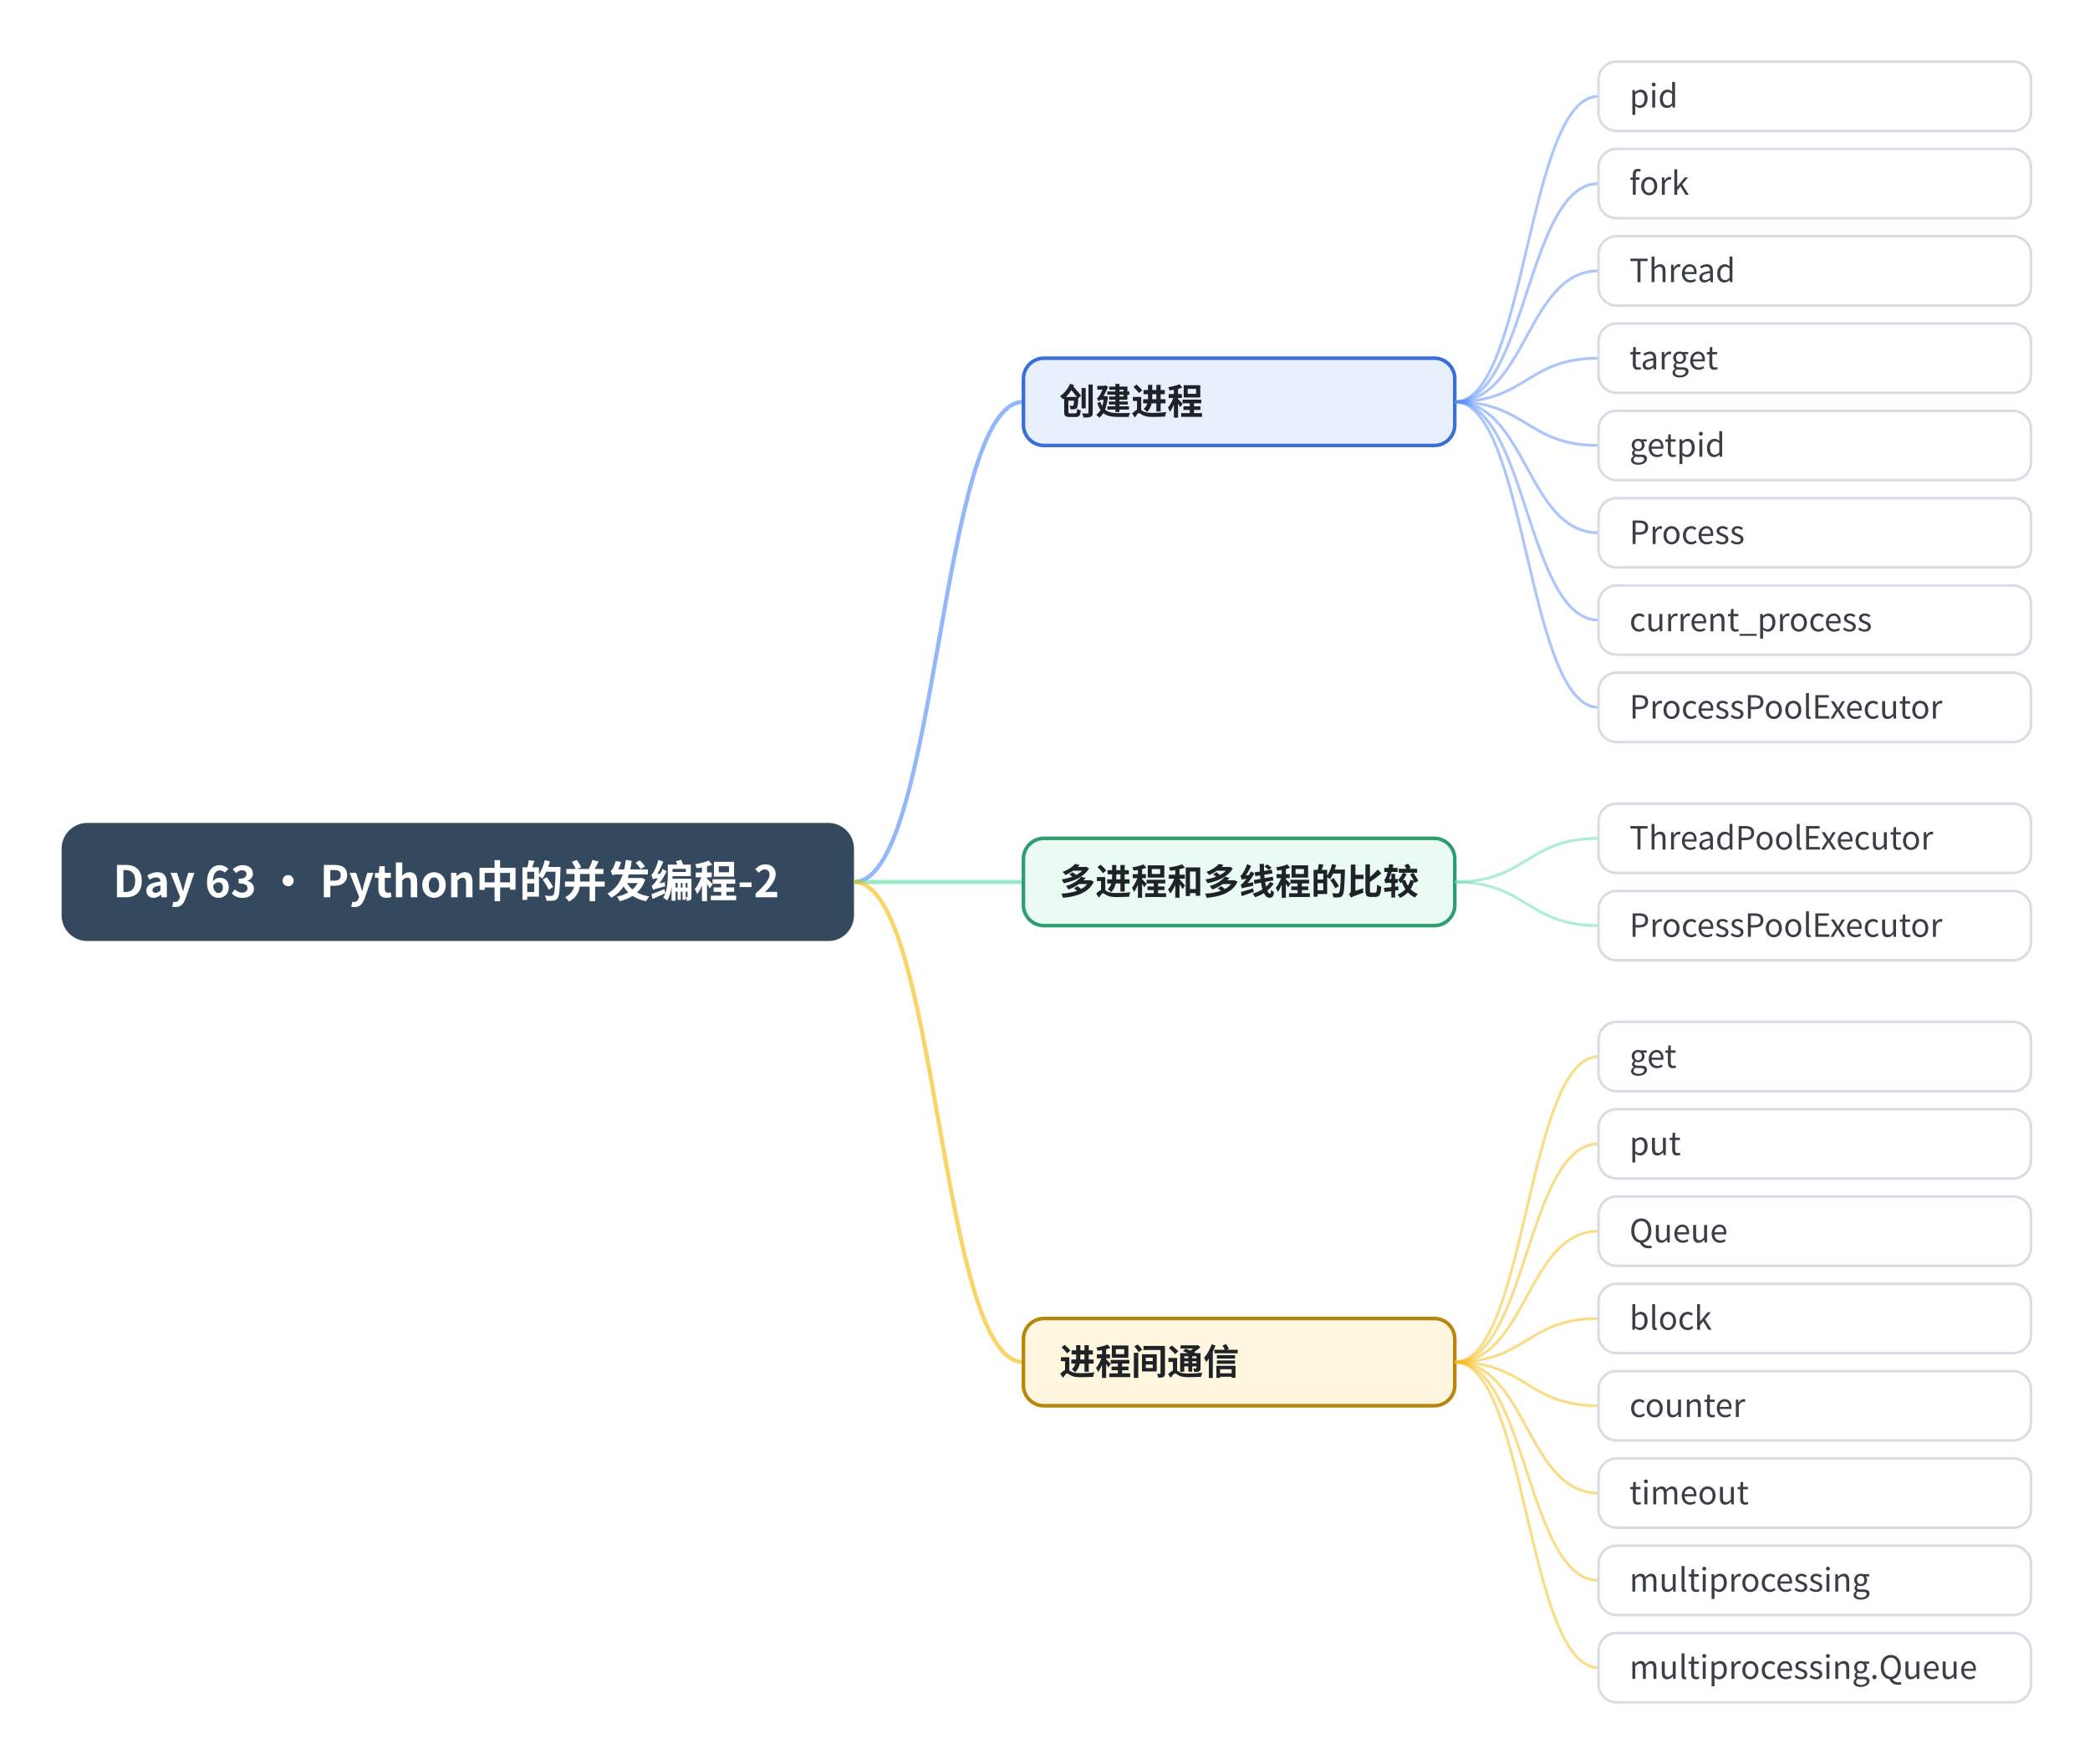
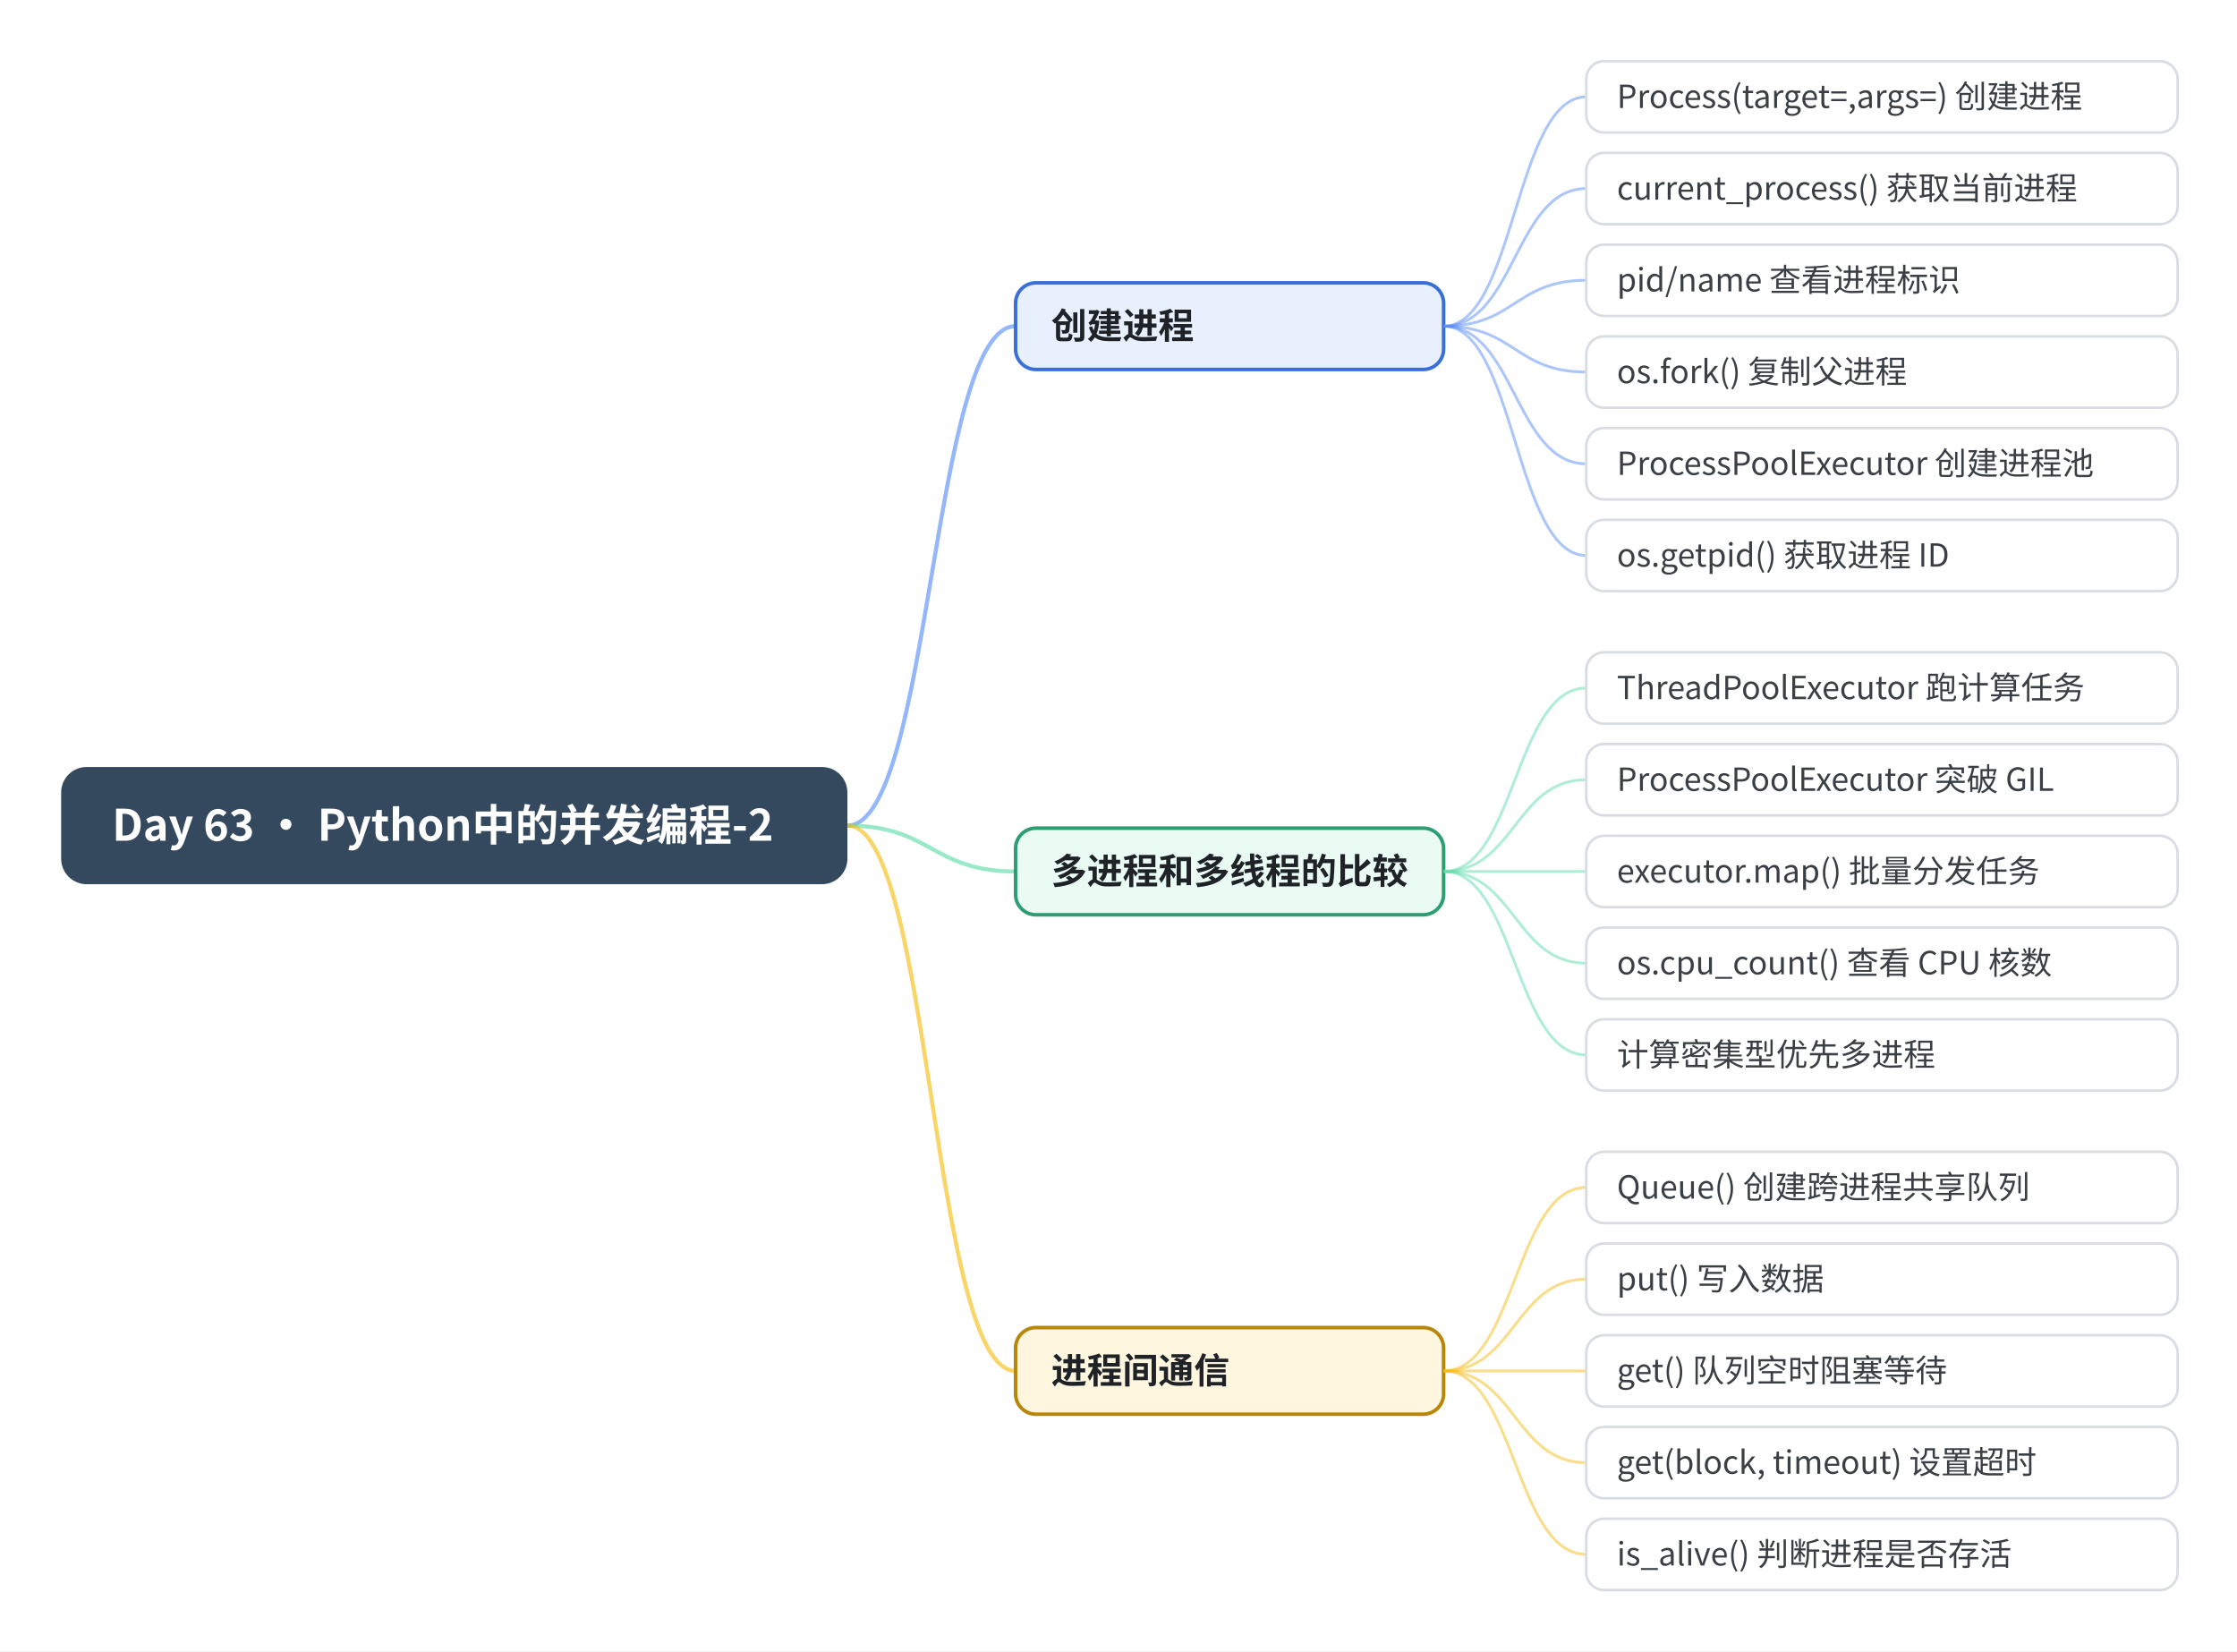
- <svg xmlns="http://www.w3.org/2000/svg" width="814" height="687" viewBox="0 0 814 687" font-family="Microsoft YaHei, PingFang SC, Hiragino Sans GB, Noto Sans CJK SC, sans-serif">
-   <rect width="814" height="687" fill="#ffffff" />
-   <rect x="24.0" y="320.5" width="308.6" height="46" rx="10" fill="#35495E" />
-   <text x="44.0" y="343.5" fill="#ffffff" font-size="17" font-weight="bold" dominant-baseline="middle">Day 63 · Python中的并发编程-2</text>
-   <path d="M332.6,343.5 C365.6,343.5 365.6,156.5 398.6,156.5" fill="none" stroke="#5B8FF9" stroke-width="1.6" stroke-opacity="0.65" />
-   <rect x="398.6" y="139.5" width="168.0" height="34" rx="8" fill="#5B8FF9" fill-opacity="0.14" stroke="#3A6FD8" stroke-width="1.4" />
-   <text x="412.6" y="156.5" fill="#1f2328" font-size="14" font-weight="bold" dominant-baseline="middle">创建进程</text>
-   <path d="M566.6,156.5 C594.6,156.5 594.6,37.5 622.6,37.5" fill="none" stroke="#5B8FF9" stroke-width="1.1" stroke-opacity="0.5" />
-   <rect x="622.6" y="24.0" width="168.4" height="27" rx="7" fill="#ffffff" stroke="#d8dce3" stroke-width="1" />
-   <text x="634.6" y="37.5" fill="#3a3f45" font-size="12.5" dominant-baseline="middle">pid</text>
-   <path d="M566.6,156.5 C594.6,156.5 594.6,71.5 622.6,71.5" fill="none" stroke="#5B8FF9" stroke-width="1.1" stroke-opacity="0.5" />
-   <rect x="622.6" y="58.0" width="168.4" height="27" rx="7" fill="#ffffff" stroke="#d8dce3" stroke-width="1" />
-   <text x="634.6" y="71.5" fill="#3a3f45" font-size="12.5" dominant-baseline="middle">fork</text>
-   <path d="M566.6,156.5 C594.6,156.5 594.6,105.5 622.6,105.5" fill="none" stroke="#5B8FF9" stroke-width="1.1" stroke-opacity="0.5" />
-   <rect x="622.6" y="92.0" width="168.4" height="27" rx="7" fill="#ffffff" stroke="#d8dce3" stroke-width="1" />
-   <text x="634.6" y="105.5" fill="#3a3f45" font-size="12.5" dominant-baseline="middle">Thread</text>
-   <path d="M566.6,156.5 C594.6,156.5 594.6,139.5 622.6,139.5" fill="none" stroke="#5B8FF9" stroke-width="1.1" stroke-opacity="0.5" />
-   <rect x="622.6" y="126.0" width="168.4" height="27" rx="7" fill="#ffffff" stroke="#d8dce3" stroke-width="1" />
-   <text x="634.6" y="139.5" fill="#3a3f45" font-size="12.5" dominant-baseline="middle">target</text>
-   <path d="M566.6,156.5 C594.6,156.5 594.6,173.5 622.6,173.5" fill="none" stroke="#5B8FF9" stroke-width="1.1" stroke-opacity="0.5" />
-   <rect x="622.6" y="160.0" width="168.4" height="27" rx="7" fill="#ffffff" stroke="#d8dce3" stroke-width="1" />
-   <text x="634.6" y="173.5" fill="#3a3f45" font-size="12.5" dominant-baseline="middle">getpid</text>
-   <path d="M566.6,156.5 C594.6,156.5 594.6,207.5 622.6,207.5" fill="none" stroke="#5B8FF9" stroke-width="1.1" stroke-opacity="0.5" />
-   <rect x="622.6" y="194.0" width="168.4" height="27" rx="7" fill="#ffffff" stroke="#d8dce3" stroke-width="1" />
-   <text x="634.6" y="207.5" fill="#3a3f45" font-size="12.5" dominant-baseline="middle">Process</text>
-   <path d="M566.6,156.5 C594.6,156.5 594.6,241.5 622.6,241.5" fill="none" stroke="#5B8FF9" stroke-width="1.1" stroke-opacity="0.5" />
-   <rect x="622.6" y="228.0" width="168.4" height="27" rx="7" fill="#ffffff" stroke="#d8dce3" stroke-width="1" />
-   <text x="634.6" y="241.5" fill="#3a3f45" font-size="12.5" dominant-baseline="middle">current_process</text>
-   <path d="M566.6,156.5 C594.6,156.5 594.6,275.5 622.6,275.5" fill="none" stroke="#5B8FF9" stroke-width="1.1" stroke-opacity="0.5" />
-   <rect x="622.6" y="262.0" width="168.4" height="27" rx="7" fill="#ffffff" stroke="#d8dce3" stroke-width="1" />
-   <text x="634.6" y="275.5" fill="#3a3f45" font-size="12.5" dominant-baseline="middle">ProcessPoolExecutor</text>
-   <path d="M332.6,343.5 C365.6,343.5 365.6,343.5 398.6,343.5" fill="none" stroke="#61DDAA" stroke-width="1.6" stroke-opacity="0.65" />
-   <rect x="398.6" y="326.5" width="168.0" height="34" rx="8" fill="#61DDAA" fill-opacity="0.14" stroke="#2E9E72" stroke-width="1.4" />
-   <text x="412.6" y="343.5" fill="#1f2328" font-size="14" font-weight="bold" dominant-baseline="middle">多进程和多线程的比较</text>
-   <path d="M566.6,343.5 C594.6,343.5 594.6,326.5 622.6,326.5" fill="none" stroke="#61DDAA" stroke-width="1.1" stroke-opacity="0.5" />
-   <rect x="622.6" y="313.0" width="168.4" height="27" rx="7" fill="#ffffff" stroke="#d8dce3" stroke-width="1" />
-   <text x="634.6" y="326.5" fill="#3a3f45" font-size="12.5" dominant-baseline="middle">ThreadPoolExecutor</text>
-   <path d="M566.6,343.5 C594.6,343.5 594.6,360.5 622.6,360.5" fill="none" stroke="#61DDAA" stroke-width="1.1" stroke-opacity="0.5" />
-   <rect x="622.6" y="347.0" width="168.4" height="27" rx="7" fill="#ffffff" stroke="#d8dce3" stroke-width="1" />
-   <text x="634.6" y="360.5" fill="#3a3f45" font-size="12.5" dominant-baseline="middle">ProcessPoolExecutor</text>
-   <path d="M332.6,343.5 C365.6,343.5 365.6,530.5 398.6,530.5" fill="none" stroke="#F6BD16" stroke-width="1.6" stroke-opacity="0.65" />
-   <rect x="398.6" y="513.5" width="168.0" height="34" rx="8" fill="#F6BD16" fill-opacity="0.14" stroke="#B8860B" stroke-width="1.4" />
-   <text x="412.6" y="530.5" fill="#1f2328" font-size="14" font-weight="bold" dominant-baseline="middle">进程间通信</text>
-   <path d="M566.6,530.5 C594.6,530.5 594.6,411.5 622.6,411.5" fill="none" stroke="#F6BD16" stroke-width="1.1" stroke-opacity="0.5" />
-   <rect x="622.6" y="398.0" width="168.4" height="27" rx="7" fill="#ffffff" stroke="#d8dce3" stroke-width="1" />
-   <text x="634.6" y="411.5" fill="#3a3f45" font-size="12.5" dominant-baseline="middle">get</text>
-   <path d="M566.6,530.5 C594.6,530.5 594.6,445.5 622.6,445.5" fill="none" stroke="#F6BD16" stroke-width="1.1" stroke-opacity="0.5" />
-   <rect x="622.6" y="432.0" width="168.4" height="27" rx="7" fill="#ffffff" stroke="#d8dce3" stroke-width="1" />
-   <text x="634.6" y="445.5" fill="#3a3f45" font-size="12.5" dominant-baseline="middle">put</text>
-   <path d="M566.6,530.5 C594.6,530.5 594.6,479.5 622.6,479.5" fill="none" stroke="#F6BD16" stroke-width="1.1" stroke-opacity="0.5" />
-   <rect x="622.6" y="466.0" width="168.4" height="27" rx="7" fill="#ffffff" stroke="#d8dce3" stroke-width="1" />
-   <text x="634.6" y="479.5" fill="#3a3f45" font-size="12.5" dominant-baseline="middle">Queue</text>
-   <path d="M566.6,530.5 C594.6,530.5 594.6,513.5 622.6,513.5" fill="none" stroke="#F6BD16" stroke-width="1.1" stroke-opacity="0.5" />
-   <rect x="622.6" y="500.0" width="168.4" height="27" rx="7" fill="#ffffff" stroke="#d8dce3" stroke-width="1" />
-   <text x="634.6" y="513.5" fill="#3a3f45" font-size="12.5" dominant-baseline="middle">block</text>
-   <path d="M566.6,530.5 C594.6,530.5 594.6,547.5 622.6,547.5" fill="none" stroke="#F6BD16" stroke-width="1.1" stroke-opacity="0.5" />
-   <rect x="622.6" y="534.0" width="168.4" height="27" rx="7" fill="#ffffff" stroke="#d8dce3" stroke-width="1" />
-   <text x="634.6" y="547.5" fill="#3a3f45" font-size="12.5" dominant-baseline="middle">counter</text>
-   <path d="M566.6,530.5 C594.6,530.5 594.6,581.5 622.6,581.5" fill="none" stroke="#F6BD16" stroke-width="1.1" stroke-opacity="0.5" />
-   <rect x="622.6" y="568.0" width="168.4" height="27" rx="7" fill="#ffffff" stroke="#d8dce3" stroke-width="1" />
-   <text x="634.6" y="581.5" fill="#3a3f45" font-size="12.5" dominant-baseline="middle">timeout</text>
-   <path d="M566.6,530.5 C594.6,530.5 594.6,615.5 622.6,615.5" fill="none" stroke="#F6BD16" stroke-width="1.1" stroke-opacity="0.5" />
-   <rect x="622.6" y="602.0" width="168.4" height="27" rx="7" fill="#ffffff" stroke="#d8dce3" stroke-width="1" />
-   <text x="634.6" y="615.5" fill="#3a3f45" font-size="12.5" dominant-baseline="middle">multiprocessing</text>
-   <path d="M566.6,530.5 C594.6,530.5 594.6,649.5 622.6,649.5" fill="none" stroke="#F6BD16" stroke-width="1.1" stroke-opacity="0.5" />
-   <rect x="622.6" y="636.0" width="168.4" height="27" rx="7" fill="#ffffff" stroke="#d8dce3" stroke-width="1" />
-   <text x="634.6" y="649.5" fill="#3a3f45" font-size="12.5" dominant-baseline="middle">multiprocessing.Queue</text>
+ <svg xmlns="http://www.w3.org/2000/svg" width="878" height="648" viewBox="0 0 878 648" font-family="Microsoft YaHei, PingFang SC, Hiragino Sans GB, Noto Sans CJK SC, sans-serif">
+   <rect width="878" height="648" fill="#ffffff" />
+   <rect x="24.0" y="301.0" width="308.6" height="46" rx="10" fill="#35495E" />
+   <text x="44.0" y="324.0" fill="#ffffff" font-size="17" font-weight="bold" dominant-baseline="middle">Day 63 · Python中的并发编程-2</text>
+   <path d="M332.6,324.0 C365.6,324.0 365.6,128.0 398.6,128.0" fill="none" stroke="#5B8FF9" stroke-width="1.6" stroke-opacity="0.65" />
+   <rect x="398.6" y="111.0" width="168.0" height="34" rx="8" fill="#5B8FF9" fill-opacity="0.14" stroke="#3A6FD8" stroke-width="1.4" />
+   <text x="412.6" y="128.0" fill="#1f2328" font-size="14" font-weight="bold" dominant-baseline="middle">创建进程</text>
+   <path d="M566.6,128.0 C594.6,128.0 594.6,38.0 622.6,38.0" fill="none" stroke="#5B8FF9" stroke-width="1.1" stroke-opacity="0.5" />
+   <rect x="622.6" y="24.0" width="232.1" height="28" rx="7" fill="#ffffff" stroke="#d8dce3" stroke-width="1" />
+   <text x="634.6" y="38.0" fill="#3a3f45" font-size="12.5" dominant-baseline="middle">Process(target=,args=) 创建进程</text>
+   <path d="M566.6,128.0 C594.6,128.0 594.6,74.0 622.6,74.0" fill="none" stroke="#5B8FF9" stroke-width="1.1" stroke-opacity="0.5" />
+   <rect x="622.6" y="60.0" width="232.1" height="28" rx="7" fill="#ffffff" stroke="#d8dce3" stroke-width="1" />
+   <text x="634.6" y="74.0" fill="#3a3f45" font-size="12.5" dominant-baseline="middle">current_process() 获取当前进程</text>
+   <path d="M566.6,128.0 C594.6,128.0 594.6,110.0 622.6,110.0" fill="none" stroke="#5B8FF9" stroke-width="1.1" stroke-opacity="0.5" />
+   <rect x="622.6" y="96.0" width="232.1" height="28" rx="7" fill="#ffffff" stroke="#d8dce3" stroke-width="1" />
+   <text x="634.6" y="110.0" fill="#3a3f45" font-size="12.5" dominant-baseline="middle">pid/name 查看进程标识</text>
+   <path d="M566.6,128.0 C594.6,128.0 594.6,146.0 622.6,146.0" fill="none" stroke="#5B8FF9" stroke-width="1.1" stroke-opacity="0.5" />
+   <rect x="622.6" y="132.0" width="232.1" height="28" rx="7" fill="#ffffff" stroke="#d8dce3" stroke-width="1" />
+   <text x="634.6" y="146.0" fill="#3a3f45" font-size="12.5" dominant-baseline="middle">os.fork() 复制父进程</text>
+   <path d="M566.6,128.0 C594.6,128.0 594.6,182.0 622.6,182.0" fill="none" stroke="#5B8FF9" stroke-width="1.1" stroke-opacity="0.5" />
+   <rect x="622.6" y="168.0" width="232.1" height="28" rx="7" fill="#ffffff" stroke="#d8dce3" stroke-width="1" />
+   <text x="634.6" y="182.0" fill="#3a3f45" font-size="12.5" dominant-baseline="middle">ProcessPoolExecutor 创建进程池</text>
+   <path d="M566.6,128.0 C594.6,128.0 594.6,218.0 622.6,218.0" fill="none" stroke="#5B8FF9" stroke-width="1.1" stroke-opacity="0.5" />
+   <rect x="622.6" y="204.0" width="232.1" height="28" rx="7" fill="#ffffff" stroke="#d8dce3" stroke-width="1" />
+   <text x="634.6" y="218.0" fill="#3a3f45" font-size="12.5" dominant-baseline="middle">os.getpid() 获取进程 ID</text>
+   <path d="M332.6,324.0 C365.6,324.0 365.6,342.0 398.6,342.0" fill="none" stroke="#61DDAA" stroke-width="1.6" stroke-opacity="0.65" />
+   <rect x="398.6" y="325.0" width="168.0" height="34" rx="8" fill="#61DDAA" fill-opacity="0.14" stroke="#2E9E72" stroke-width="1.4" />
+   <text x="412.6" y="342.0" fill="#1f2328" font-size="14" font-weight="bold" dominant-baseline="middle">多进程和多线程的比较</text>
+   <path d="M566.6,342.0 C594.6,342.0 594.6,270.0 622.6,270.0" fill="none" stroke="#61DDAA" stroke-width="1.1" stroke-opacity="0.5" />
+   <rect x="622.6" y="256.0" width="232.1" height="28" rx="7" fill="#ffffff" stroke="#d8dce3" stroke-width="1" />
+   <text x="634.6" y="270.0" fill="#3a3f45" font-size="12.5" dominant-baseline="middle">ThreadPoolExecutor 跑计算任务</text>
+   <path d="M566.6,342.0 C594.6,342.0 594.6,306.0 622.6,306.0" fill="none" stroke="#61DDAA" stroke-width="1.1" stroke-opacity="0.5" />
+   <rect x="622.6" y="292.0" width="232.1" height="28" rx="7" fill="#ffffff" stroke="#d8dce3" stroke-width="1" />
+   <text x="634.6" y="306.0" fill="#3a3f45" font-size="12.5" dominant-baseline="middle">ProcessPoolExecutor 突破 GIL</text>
+   <path d="M566.6,342.0 C594.6,342.0 594.6,342.0 622.6,342.0" fill="none" stroke="#61DDAA" stroke-width="1.1" stroke-opacity="0.5" />
+   <rect x="622.6" y="328.0" width="232.1" height="28" rx="7" fill="#ffffff" stroke="#d8dce3" stroke-width="1" />
+   <text x="634.6" y="342.0" fill="#3a3f45" font-size="12.5" dominant-baseline="middle">executor.map() 批量分发任务</text>
+   <path d="M566.6,342.0 C594.6,342.0 594.6,378.0 622.6,378.0" fill="none" stroke="#61DDAA" stroke-width="1.1" stroke-opacity="0.5" />
+   <rect x="622.6" y="364.0" width="232.1" height="28" rx="7" fill="#ffffff" stroke="#d8dce3" stroke-width="1" />
+   <text x="634.6" y="378.0" fill="#3a3f45" font-size="12.5" dominant-baseline="middle">os.cpu_count() 查看 CPU 核数</text>
+   <path d="M566.6,342.0 C594.6,342.0 594.6,414.0 622.6,414.0" fill="none" stroke="#61DDAA" stroke-width="1.1" stroke-opacity="0.5" />
+   <rect x="622.6" y="400.0" width="232.1" height="28" rx="7" fill="#ffffff" stroke="#d8dce3" stroke-width="1" />
+   <text x="634.6" y="414.0" fill="#3a3f45" font-size="12.5" dominant-baseline="middle">计算密集型优先多进程</text>
+   <path d="M332.6,324.0 C365.6,324.0 365.6,538.0 398.6,538.0" fill="none" stroke="#F6BD16" stroke-width="1.6" stroke-opacity="0.65" />
+   <rect x="398.6" y="521.0" width="168.0" height="34" rx="8" fill="#F6BD16" fill-opacity="0.14" stroke="#B8860B" stroke-width="1.4" />
+   <text x="412.6" y="538.0" fill="#1f2328" font-size="14" font-weight="bold" dominant-baseline="middle">进程间通信</text>
+   <path d="M566.6,538.0 C594.6,538.0 594.6,466.0 622.6,466.0" fill="none" stroke="#F6BD16" stroke-width="1.1" stroke-opacity="0.5" />
+   <rect x="622.6" y="452.0" width="232.1" height="28" rx="7" fill="#ffffff" stroke="#d8dce3" stroke-width="1" />
+   <text x="634.6" y="466.0" fill="#3a3f45" font-size="12.5" dominant-baseline="middle">Queue() 创建跨进程共享队列</text>
+   <path d="M566.6,538.0 C594.6,538.0 594.6,502.0 622.6,502.0" fill="none" stroke="#F6BD16" stroke-width="1.1" stroke-opacity="0.5" />
+   <rect x="622.6" y="488.0" width="232.1" height="28" rx="7" fill="#ffffff" stroke="#d8dce3" stroke-width="1" />
+   <text x="634.6" y="502.0" fill="#3a3f45" font-size="12.5" dominant-baseline="middle">put() 写入数据</text>
+   <path d="M566.6,538.0 C594.6,538.0 594.6,538.0 622.6,538.0" fill="none" stroke="#F6BD16" stroke-width="1.1" stroke-opacity="0.5" />
+   <rect x="622.6" y="524.0" width="232.1" height="28" rx="7" fill="#ffffff" stroke="#d8dce3" stroke-width="1" />
+   <text x="634.6" y="538.0" fill="#3a3f45" font-size="12.5" dominant-baseline="middle">get() 队列空时阻塞等待</text>
+   <path d="M566.6,538.0 C594.6,538.0 594.6,574.0 622.6,574.0" fill="none" stroke="#F6BD16" stroke-width="1.1" stroke-opacity="0.5" />
+   <rect x="622.6" y="560.0" width="232.1" height="28" rx="7" fill="#ffffff" stroke="#d8dce3" stroke-width="1" />
+   <text x="634.6" y="574.0" fill="#3a3f45" font-size="12.5" dominant-baseline="middle">get(block, timeout) 设置超时</text>
+   <path d="M566.6,538.0 C594.6,538.0 594.6,610.0 622.6,610.0" fill="none" stroke="#F6BD16" stroke-width="1.1" stroke-opacity="0.5" />
+   <rect x="622.6" y="596.0" width="232.1" height="28" rx="7" fill="#ffffff" stroke="#d8dce3" stroke-width="1" />
+   <text x="634.6" y="610.0" fill="#3a3f45" font-size="12.5" dominant-baseline="middle">is_alive() 判断进程是否存活</text>
</svg>
